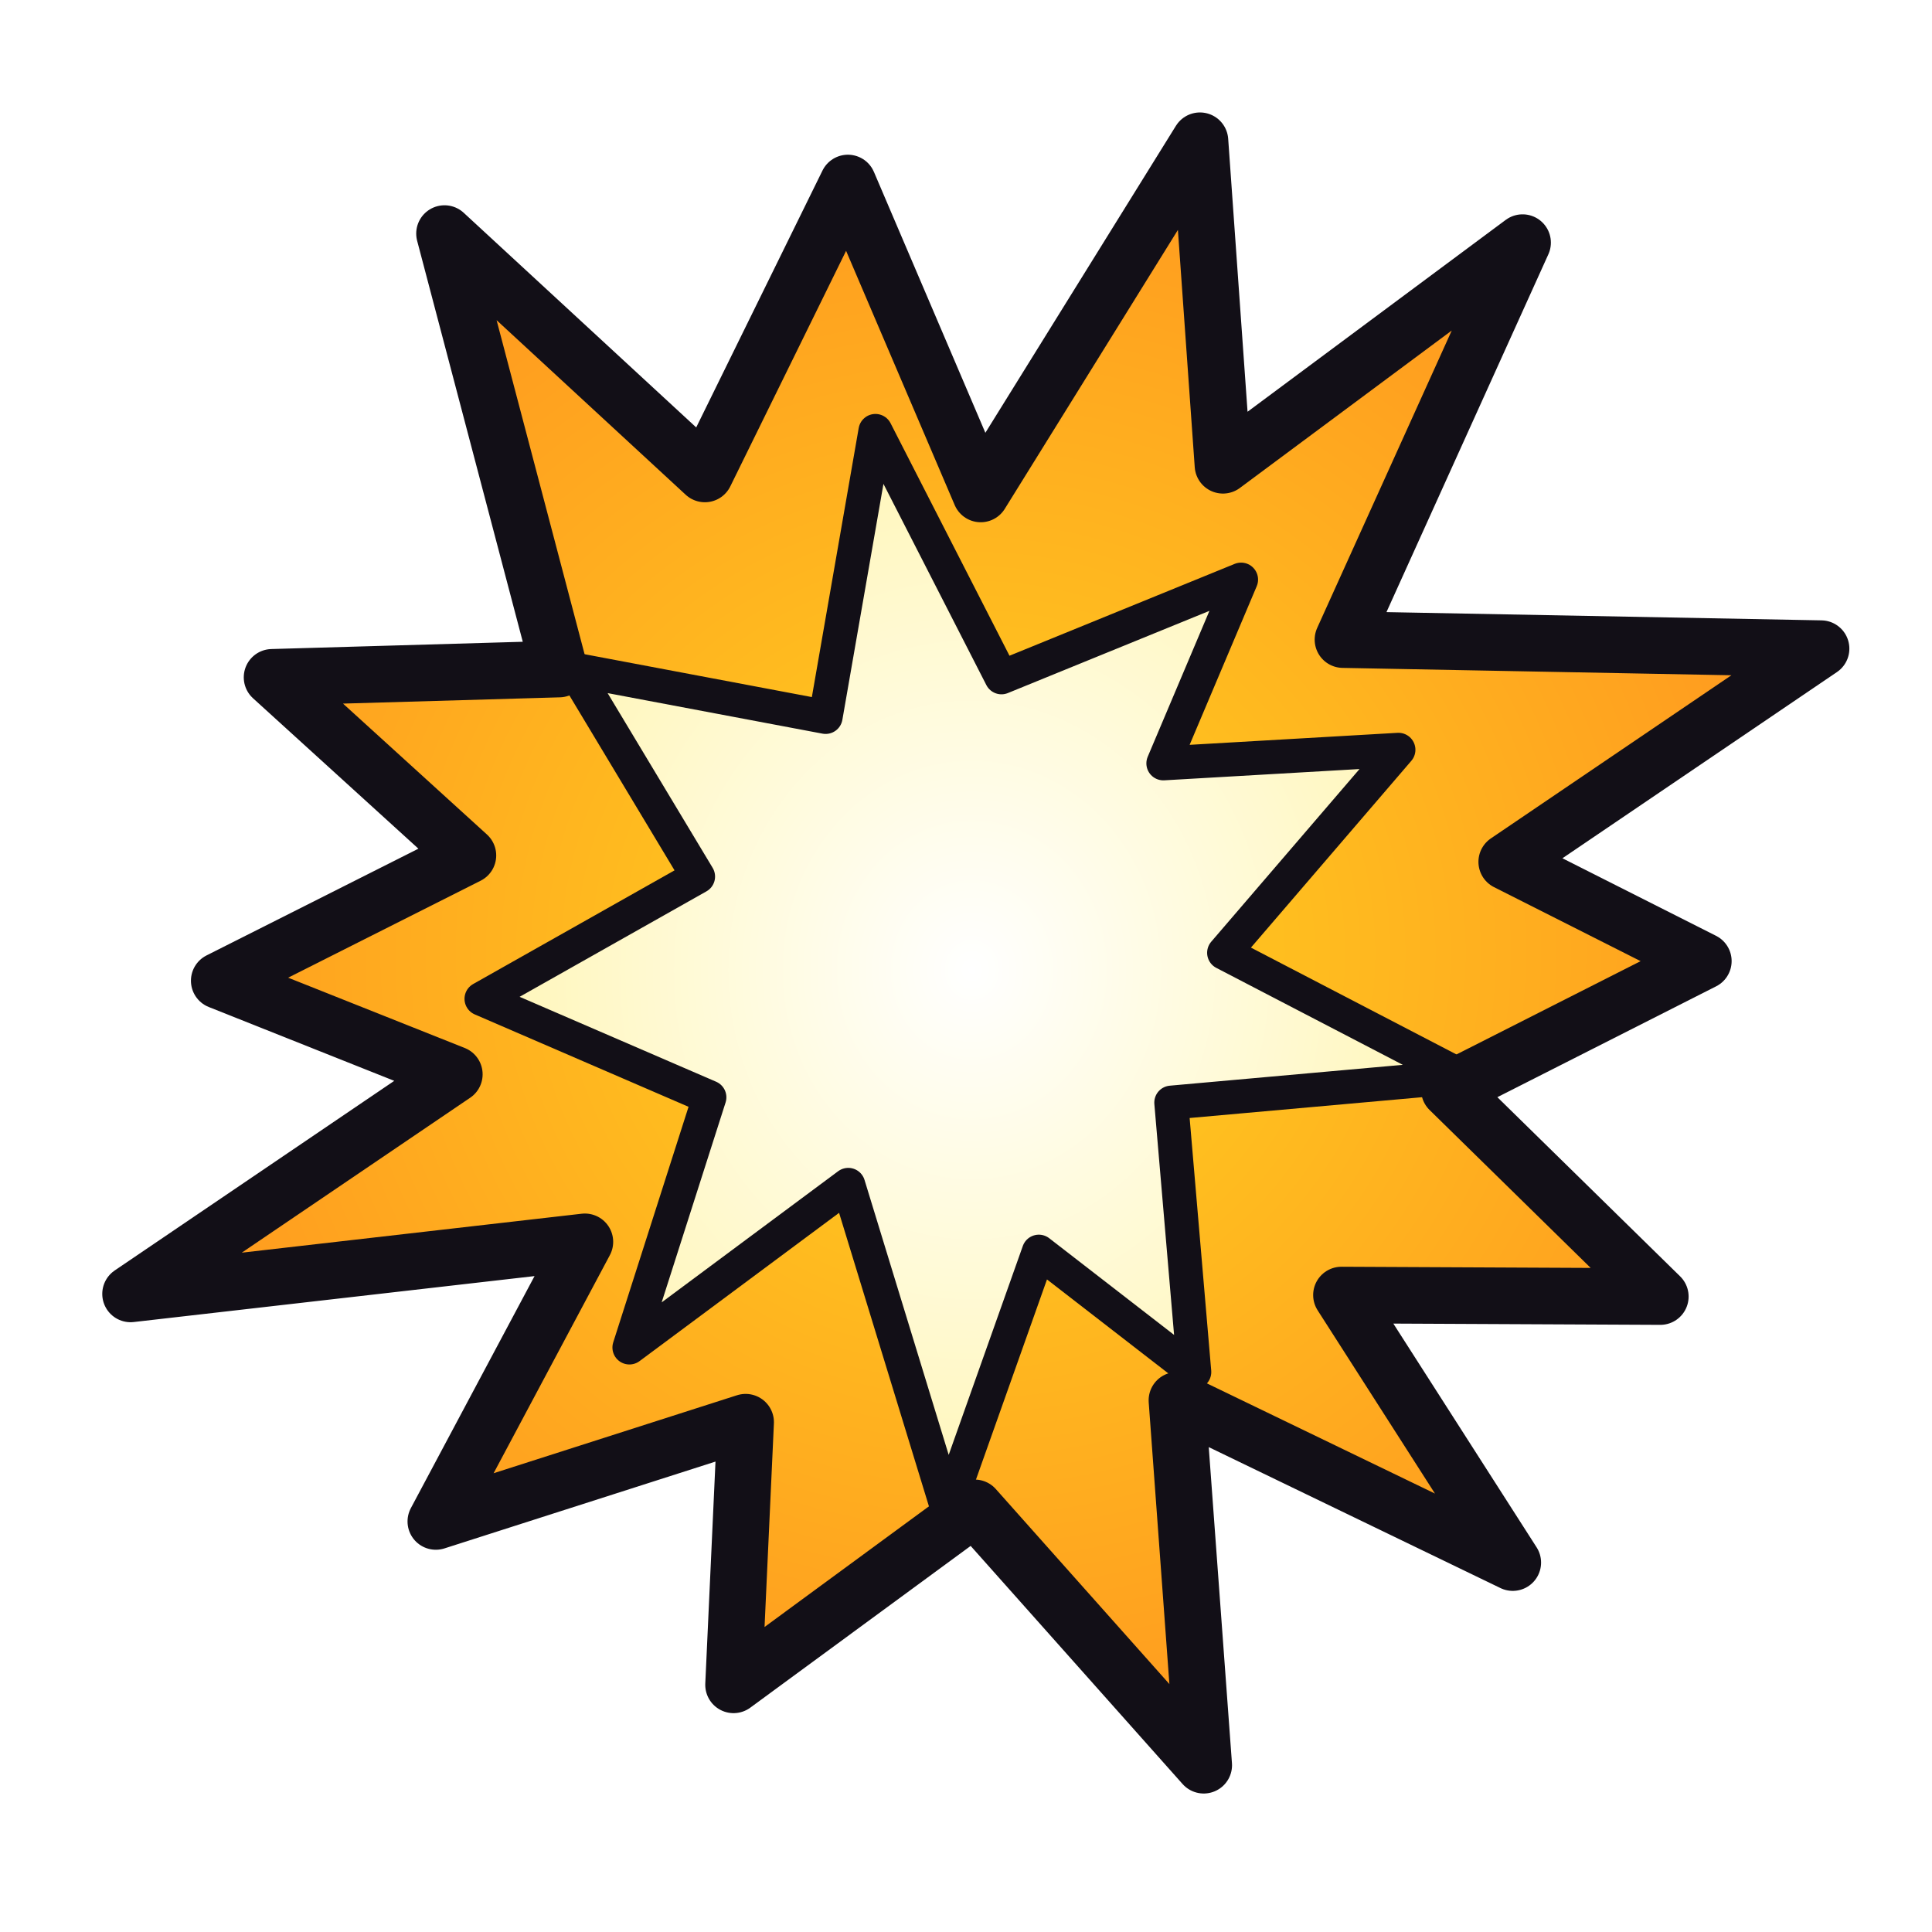
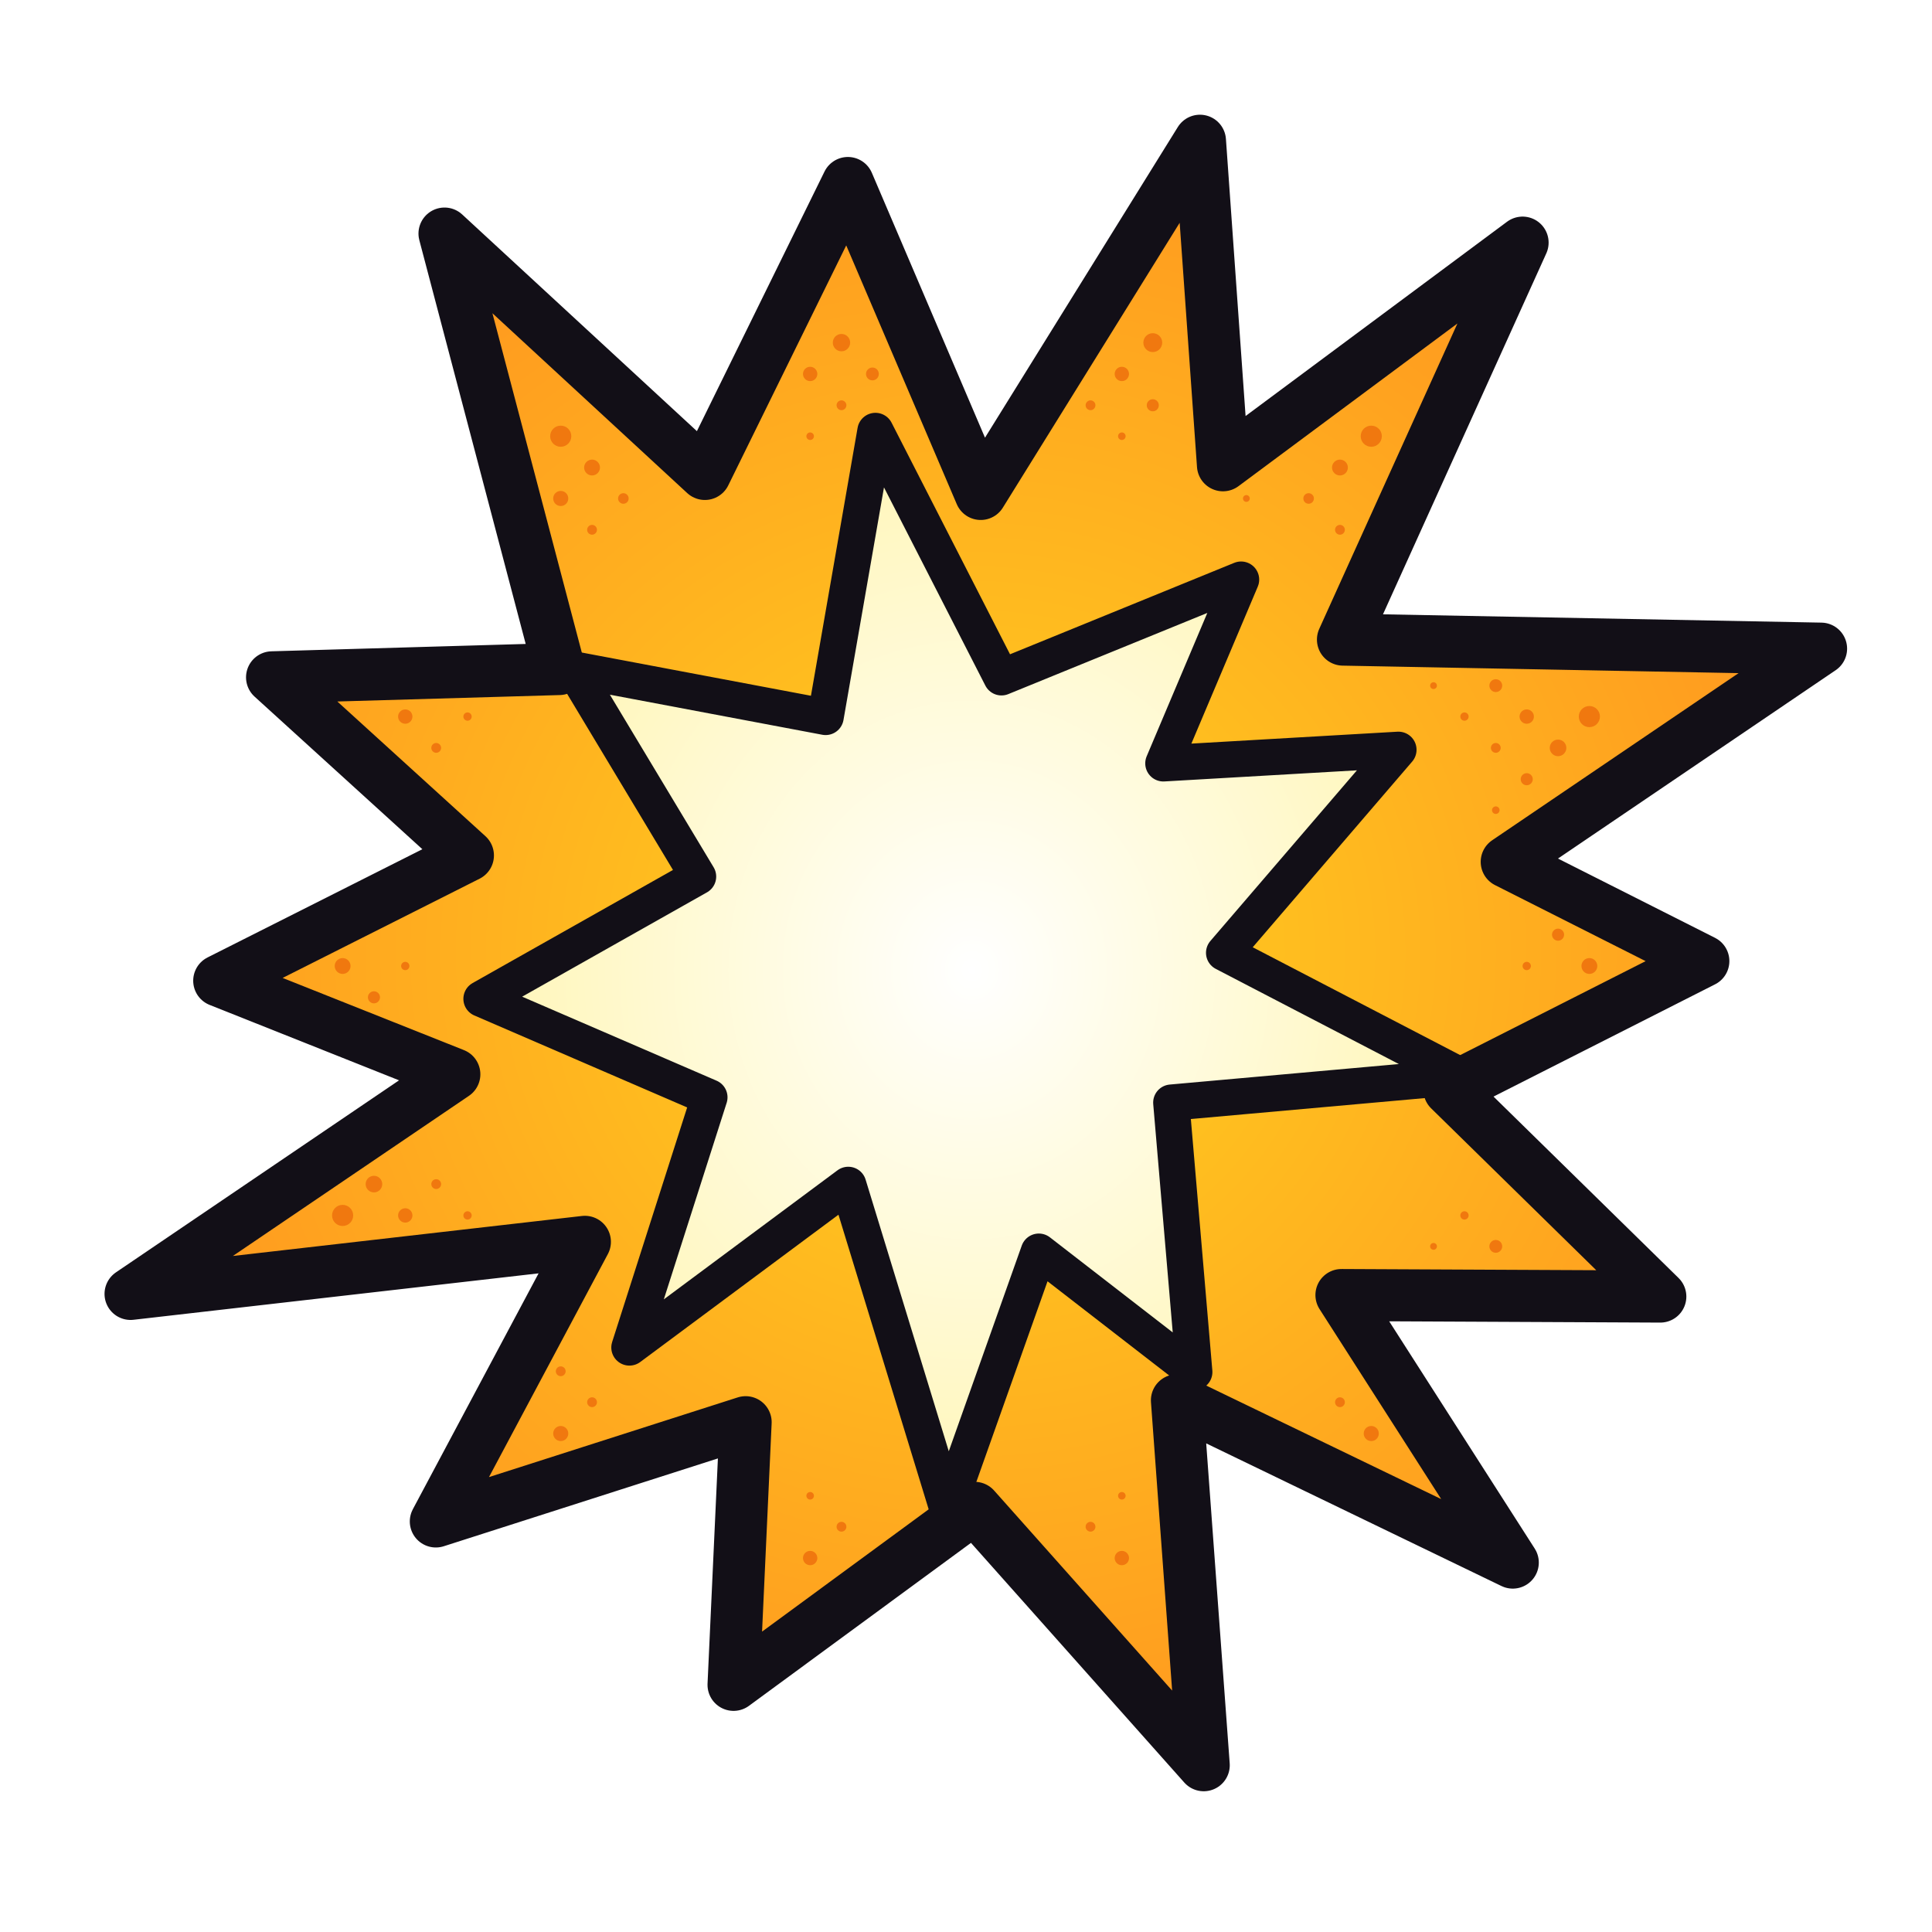
<svg xmlns="http://www.w3.org/2000/svg" width="512" height="512" viewBox="0.0 0.0 512.0 512.0">
  <defs>
    <radialGradient id="core" cx="0.5" cy="0.5" r="0.5">
      <stop offset="0" stop-color="#ffffff" stop-opacity="1.0" />
      <stop offset="1" stop-color="#fff6b8" stop-opacity="1.0" />
    </radialGradient>
    <radialGradient id="mid" cx="0.5" cy="0.5" r="0.5">
      <stop offset="0" stop-color="#ffd21f" stop-opacity="1.0" />
      <stop offset="1" stop-color="#ff9a1f" stop-opacity="1.0" />
    </radialGradient>
  </defs>
-   <path d="M451.4 254.7 L384.1 288.8 L440.0 343.6 L355.5 343.2 L400.9 414.1 L311.9 371.1 L319.0 467.8 L258.3 399.6 L194.4 446.5 L197.6 376.9 L115.5 403.2 L155.0 329.1 L34.6 342.9 L120.4 284.7 L58.1 259.9 L124.0 226.7 L72.1 179.5 L148.2 177.3 L117.8 61.9 L186.8 125.6 L224.7 48.5 L259.9 130.9 L318.0 37.3 L324.1 123.3 L403.5 64.3 L355.9 169.5 L482.6 171.9 L399.3 228.4 Z" fill="url(#mid)" stroke="#120f17" stroke-width="15.0" stroke-linejoin="round" stroke-linecap="round" />
-   <path d="M387.5 285.3 L310.4 292.2 L316.5 363.6 L275.3 331.7 L251.1 399.9 L224.8 314.0 L166.8 357.1 L188.0 290.8 L127.6 264.7 L185.0 232.3 L152.0 177.4 L218.8 190.0 L232.0 114.2 L265.4 179.5 L328.9 153.6 L308.3 202.3 L370.6 198.7 L324.4 252.5 Z" fill="url(#core)" stroke="#120f17" stroke-width="9.0" stroke-linejoin="round" stroke-linecap="round" />
+   <path d="M451.4 254.7 L384.1 288.8 L440.0 343.6 L355.5 343.2 L400.9 414.1 L311.9 371.1 L319.0 467.8 L258.3 399.6 L194.4 446.5 L197.6 376.9 L115.5 403.2 L155.0 329.1 L34.6 342.9 L120.4 284.7 L58.1 259.9 L124.0 226.7 L72.1 179.5 L148.2 177.3 L117.8 61.9 L186.8 125.6 L224.7 48.5 L259.9 130.9 L318.0 37.3 L324.1 123.3 L403.5 64.3 L355.9 169.5 L482.6 171.9 L399.3 228.4 Z" fill="url(#mid)" stroke="#120f17" stroke-width="13.8" stroke-linejoin="round" stroke-linecap="round" />
+   <circle cx="223.0" cy="90.8" r="2.3" fill="#f0780f" />
+   <circle cx="305.5" cy="90.8" r="2.5" fill="#f0780f" />
+   <circle cx="214.7" cy="99.1" r="1.9" fill="#f0780f" />
+   <circle cx="231.2" cy="99.1" r="1.7" fill="#f0780f" />
+   <circle cx="297.3" cy="99.1" r="1.9" fill="#f0780f" />
+   <circle cx="223.0" cy="107.4" r="1.3" fill="#f0780f" />
+   <circle cx="289.0" cy="107.4" r="1.3" fill="#f0780f" />
+   <circle cx="305.5" cy="107.4" r="1.6" fill="#f0780f" />
+   <circle cx="148.6" cy="115.6" r="2.8" fill="#f0780f" />
+   <circle cx="214.7" cy="115.6" r="1.0" fill="#f0780f" />
+   <circle cx="297.3" cy="115.6" r="1.0" fill="#f0780f" />
+   <circle cx="363.4" cy="115.6" r="2.8" fill="#f0780f" />
+   <circle cx="156.9" cy="123.9" r="2.1" fill="#f0780f" />
+   <circle cx="355.1" cy="123.9" r="2.1" fill="#f0780f" />
+   <circle cx="148.6" cy="132.1" r="2.0" fill="#f0780f" />
+   <circle cx="165.2" cy="132.1" r="1.4" fill="#f0780f" />
+   <circle cx="330.3" cy="132.1" r="0.9" fill="#f0780f" />
+   <circle cx="346.8" cy="132.1" r="1.4" fill="#f0780f" />
+   <circle cx="156.9" cy="140.4" r="1.3" fill="#f0780f" />
+   <circle cx="355.1" cy="140.4" r="1.3" fill="#f0780f" />
+   <circle cx="379.9" cy="181.7" r="0.9" fill="#f0780f" />
+   <circle cx="396.4" cy="181.7" r="1.7" fill="#f0780f" />
+   <circle cx="107.4" cy="189.9" r="1.9" fill="#f0780f" />
+   <circle cx="123.9" cy="189.9" r="1.1" fill="#f0780f" />
+   <circle cx="388.1" cy="189.9" r="1.1" fill="#f0780f" />
+   <circle cx="404.6" cy="189.9" r="1.9" fill="#f0780f" />
+   <circle cx="421.2" cy="189.9" r="2.8" fill="#f0780f" />
+   <circle cx="115.6" cy="198.2" r="1.3" fill="#f0780f" />
+   <circle cx="396.4" cy="198.2" r="1.3" fill="#f0780f" />
+   <circle cx="412.9" cy="198.2" r="2.2" fill="#f0780f" />
+   <circle cx="404.6" cy="206.5" r="1.6" fill="#f0780f" />
+   <circle cx="396.4" cy="214.7" r="1.0" fill="#f0780f" />
+   <circle cx="412.9" cy="247.7" r="1.6" fill="#f0780f" />
+   <circle cx="90.8" cy="256.0" r="2.1" fill="#f0780f" />
+   <circle cx="107.4" cy="256.0" r="1.1" fill="#f0780f" />
+   <circle cx="404.6" cy="256.0" r="1.1" fill="#f0780f" />
+   <circle cx="421.2" cy="256.0" r="2.1" fill="#f0780f" />
+   <circle cx="99.1" cy="264.3" r="1.6" fill="#f0780f" />
+   <circle cx="99.1" cy="313.8" r="2.2" fill="#f0780f" />
+   <circle cx="115.6" cy="313.8" r="1.3" fill="#f0780f" />
+   <circle cx="90.8" cy="322.1" r="2.8" fill="#f0780f" />
+   <circle cx="107.4" cy="322.1" r="1.9" fill="#f0780f" />
+   <circle cx="123.9" cy="322.1" r="1.1" fill="#f0780f" />
+   <circle cx="388.1" cy="322.1" r="1.1" fill="#f0780f" />
+   <circle cx="379.9" cy="330.3" r="0.9" fill="#f0780f" />
+   <circle cx="396.4" cy="330.3" r="1.7" fill="#f0780f" />
+   <circle cx="148.6" cy="363.4" r="1.3" fill="#f0780f" />
+   <circle cx="156.9" cy="371.6" r="1.3" fill="#f0780f" />
+   <circle cx="355.1" cy="371.6" r="1.3" fill="#f0780f" />
+   <circle cx="148.6" cy="379.9" r="2.0" fill="#f0780f" />
+   <circle cx="363.4" cy="379.9" r="2.0" fill="#f0780f" />
+   <circle cx="214.7" cy="396.4" r="1.0" fill="#f0780f" />
+   <circle cx="297.3" cy="396.4" r="1.0" fill="#f0780f" />
+   <circle cx="223.0" cy="404.6" r="1.3" fill="#f0780f" />
+   <circle cx="289.0" cy="404.6" r="1.3" fill="#f0780f" />
+   <circle cx="214.7" cy="412.9" r="1.9" fill="#f0780f" />
+   <circle cx="297.3" cy="412.9" r="1.9" fill="#f0780f" />
+   <path d="M387.5 285.3 L310.4 292.2 L316.5 363.6 L275.3 331.7 L251.1 399.9 L224.8 314.0 L166.8 357.1 L188.0 290.8 L127.6 264.7 L185.0 232.3 L152.0 177.4 L218.8 190.0 L232.0 114.2 L265.4 179.5 L328.9 153.6 L308.3 202.3 L370.6 198.7 L324.4 252.5 Z" fill="url(#core)" stroke="#120f17" stroke-width="9.6" stroke-linejoin="round" stroke-linecap="round" />
</svg>
